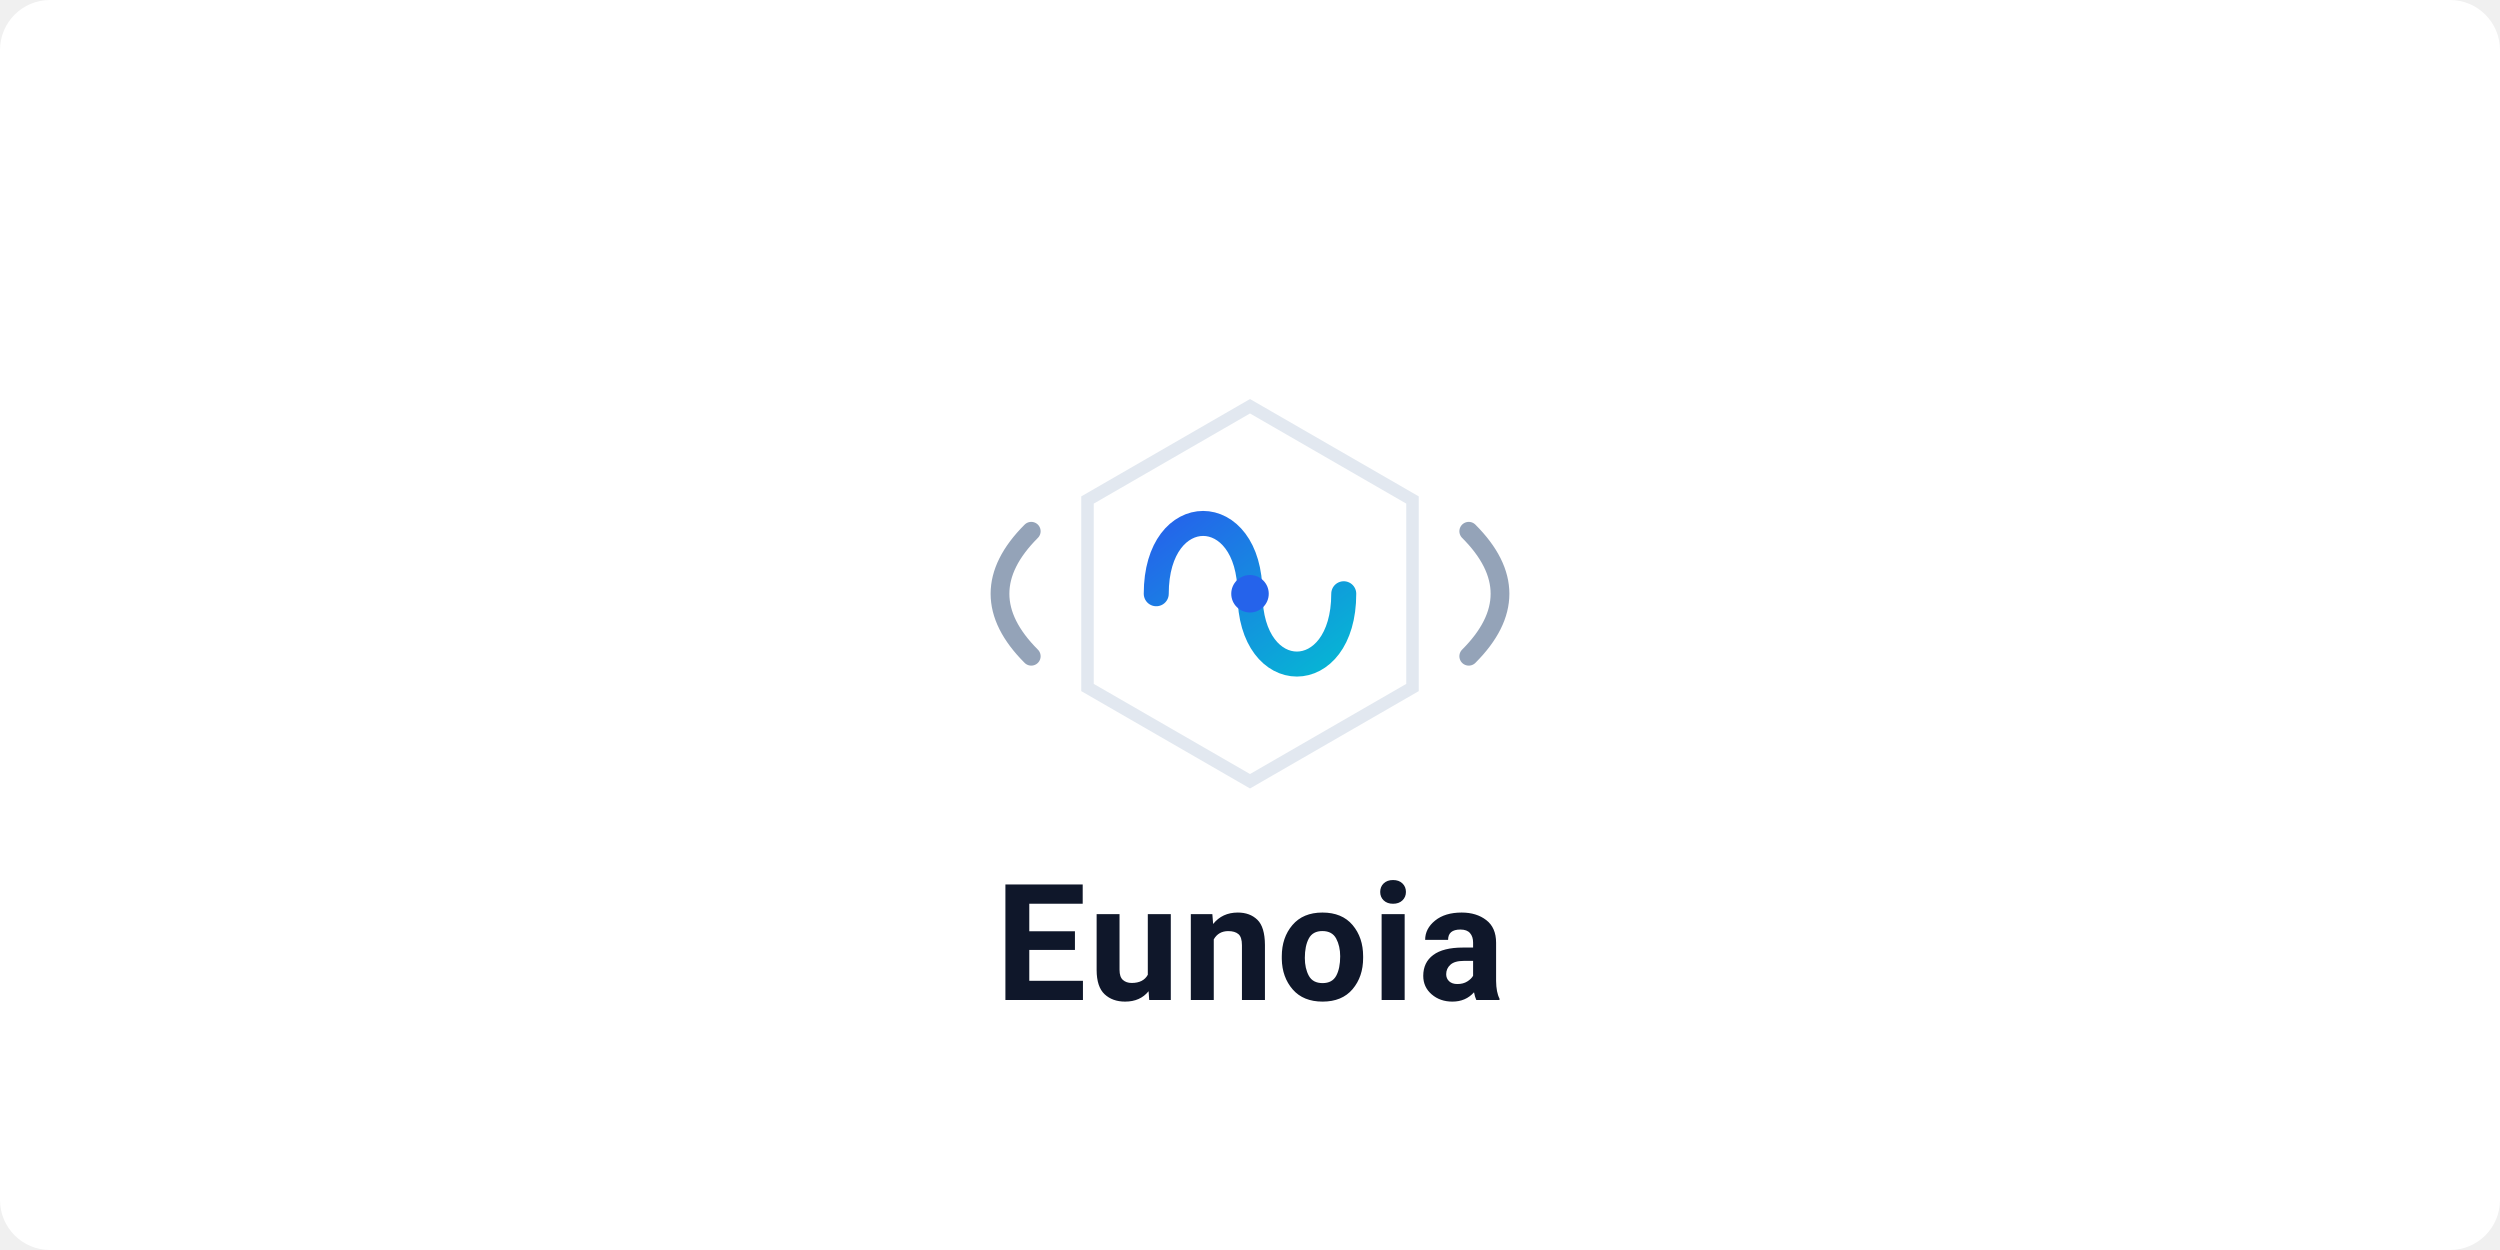
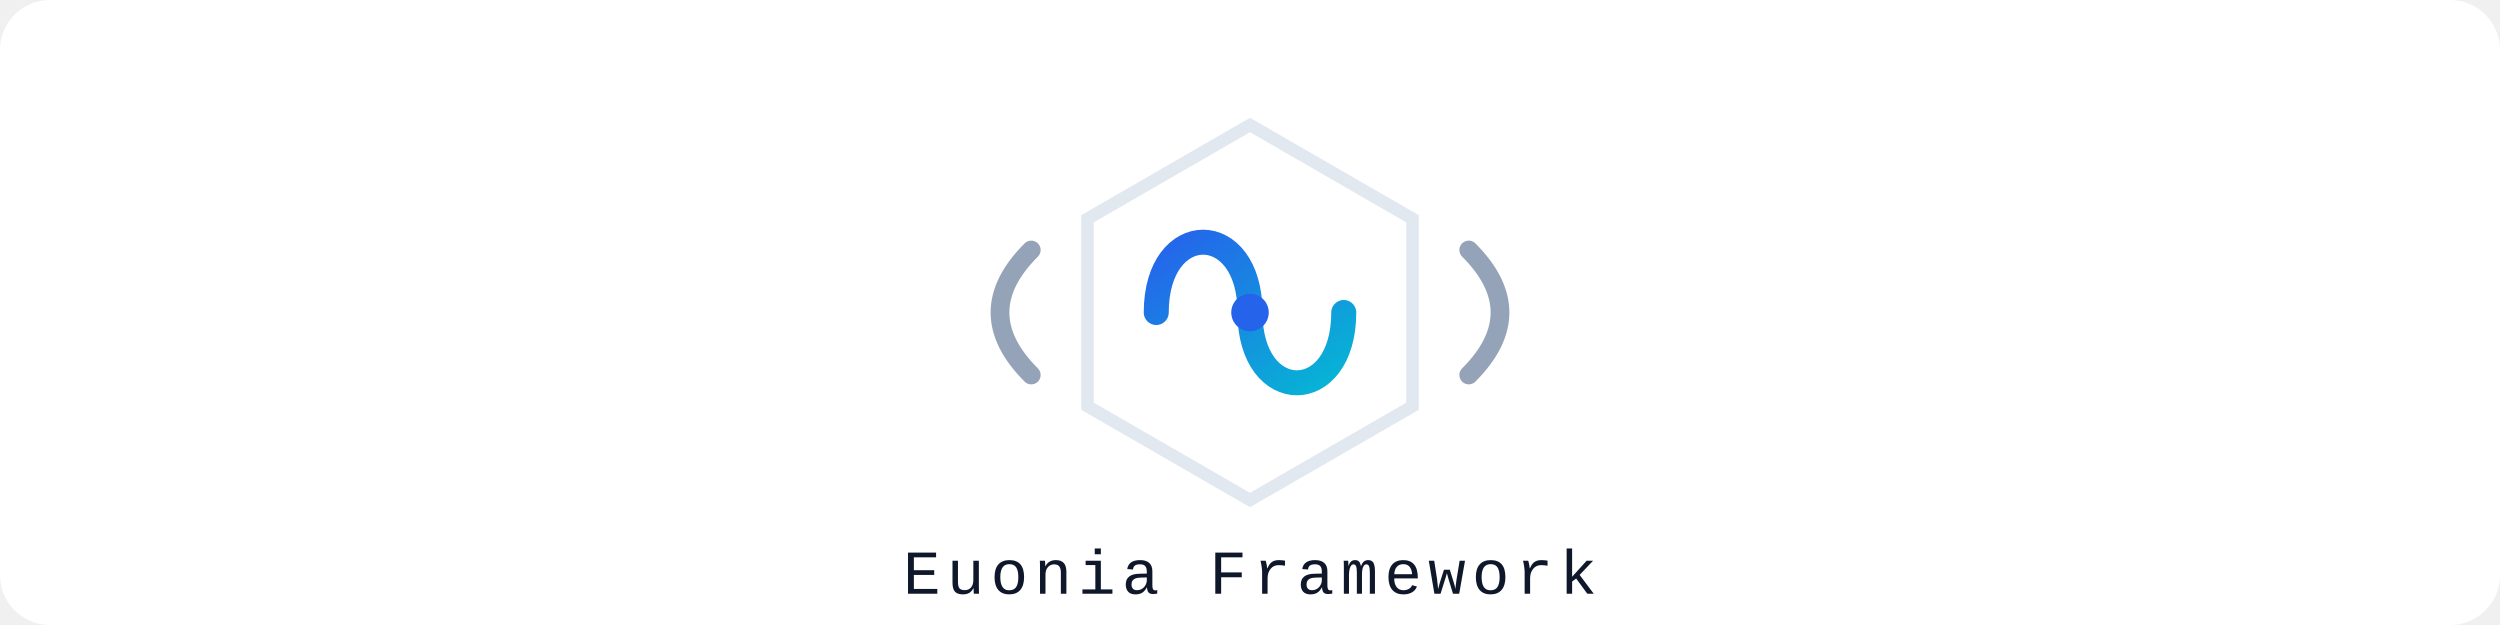
- <svg xmlns="http://www.w3.org/2000/svg" viewBox="0 0 800 400" width="100%" height="100%">
+ <svg xmlns="http://www.w3.org/2000/svg" viewBox="0 0 800 200" width="100%" height="100%">
  <rect width="100%" height="100%" fill="#FFFFFF" rx="16" />
  <defs>
    <linearGradient id="brandGrad" x1="0%" y1="0%" x2="100%" y2="100%">
      <stop offset="0%" stop-color="#2563EB" />
      <stop offset="100%" stop-color="#06B6D4" />
    </linearGradient>
  </defs>
-   <path d="M400 130 L452 160 L452 220 L400 250 L348 220 L348 160 Z" fill="none" stroke="#E2E8F0" stroke-width="4" />
-   <path d="M370 190 C370 160, 400 160, 400 190 C400 220, 430 220, 430 190" fill="none" stroke="url(#brandGrad)" stroke-width="8" stroke-linecap="round" />
-   <circle cx="400" cy="190" r="6" fill="#2563EB" />
-   <path d="M330 170 Q310 190 330 210" fill="none" stroke="#94A3B8" stroke-width="6" stroke-linecap="round" />
-   <path d="M470 170 Q490 190 470 210" fill="none" stroke="#94A3B8" stroke-width="6" stroke-linecap="round" />
-   <text x="400" y="320" font-family="system-ui, -apple-system, 'Segoe UI', Roboto, sans-serif" font-size="52" font-weight="700" fill="#0F172A" text-anchor="middle" letter-spacing="1">Eunoia</text>
+   <path d="M400 40 L452 70 L452 130 L400 160 L348 130 L348 70 Z" fill="none" stroke="#E2E8F0" stroke-width="4" />
+   <path d="M370 100 C370 70, 400 70, 400 100 C400 130, 430 130, 430 100" fill="none" stroke="url(#brandGrad)" stroke-width="8" stroke-linecap="round" />
+   <circle cx="400" cy="100" r="6" fill="#2563EB" />
+   <path d="M330 80 Q310 100 330 120" fill="none" stroke="#94A3B8" stroke-width="6" stroke-linecap="round" />
+   <path d="M470 80 Q490 100 470 120" fill="none" stroke="#94A3B8" stroke-width="6" stroke-linecap="round" />
+   <text x="400" y="190" font-family="'SF Mono', 'Fira Code', 'Cascadia Code', 'Consolas', 'Courier New', monospace" font-size="20" font-weight="400" fill="#0F172A" text-anchor="middle" letter-spacing="2">Euonia Framework</text>
</svg>
